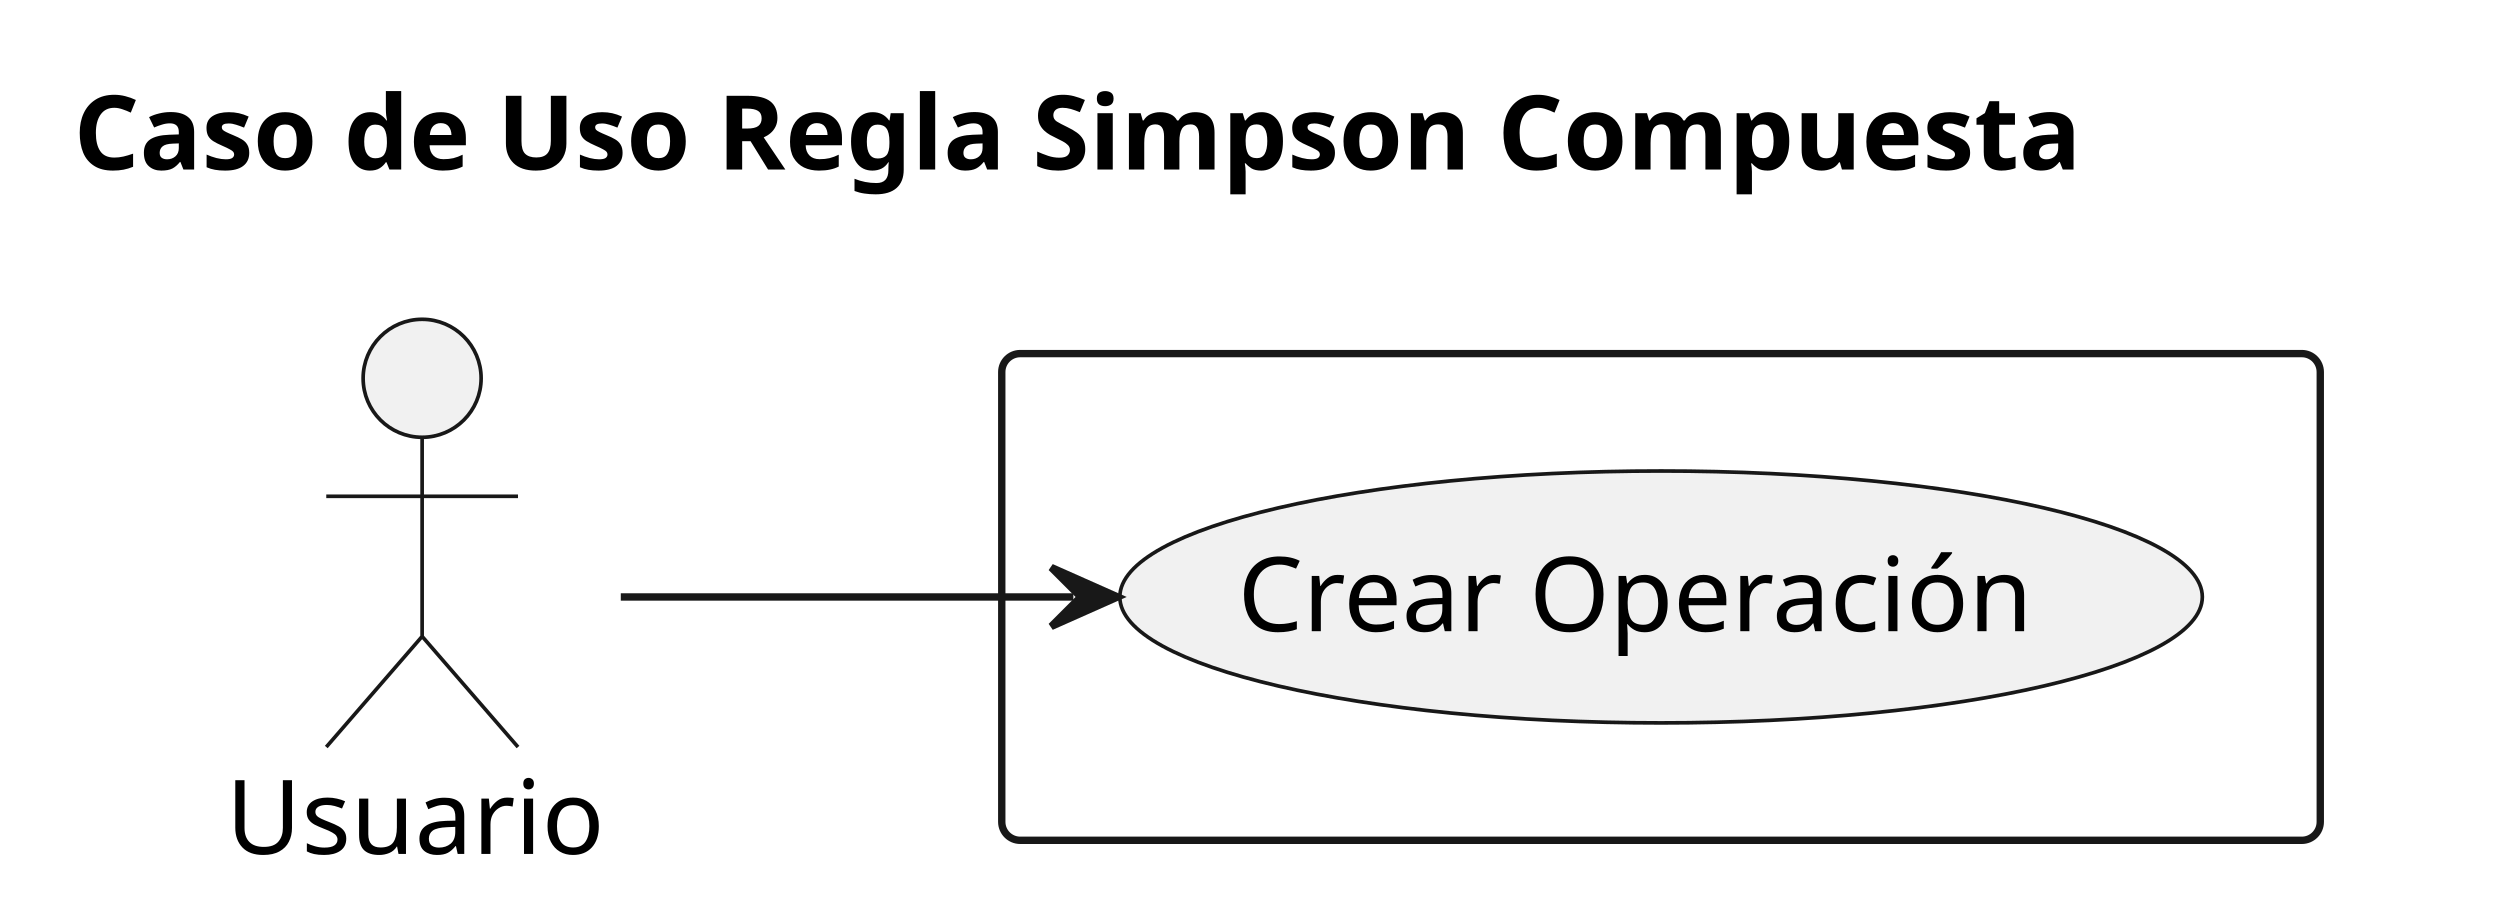
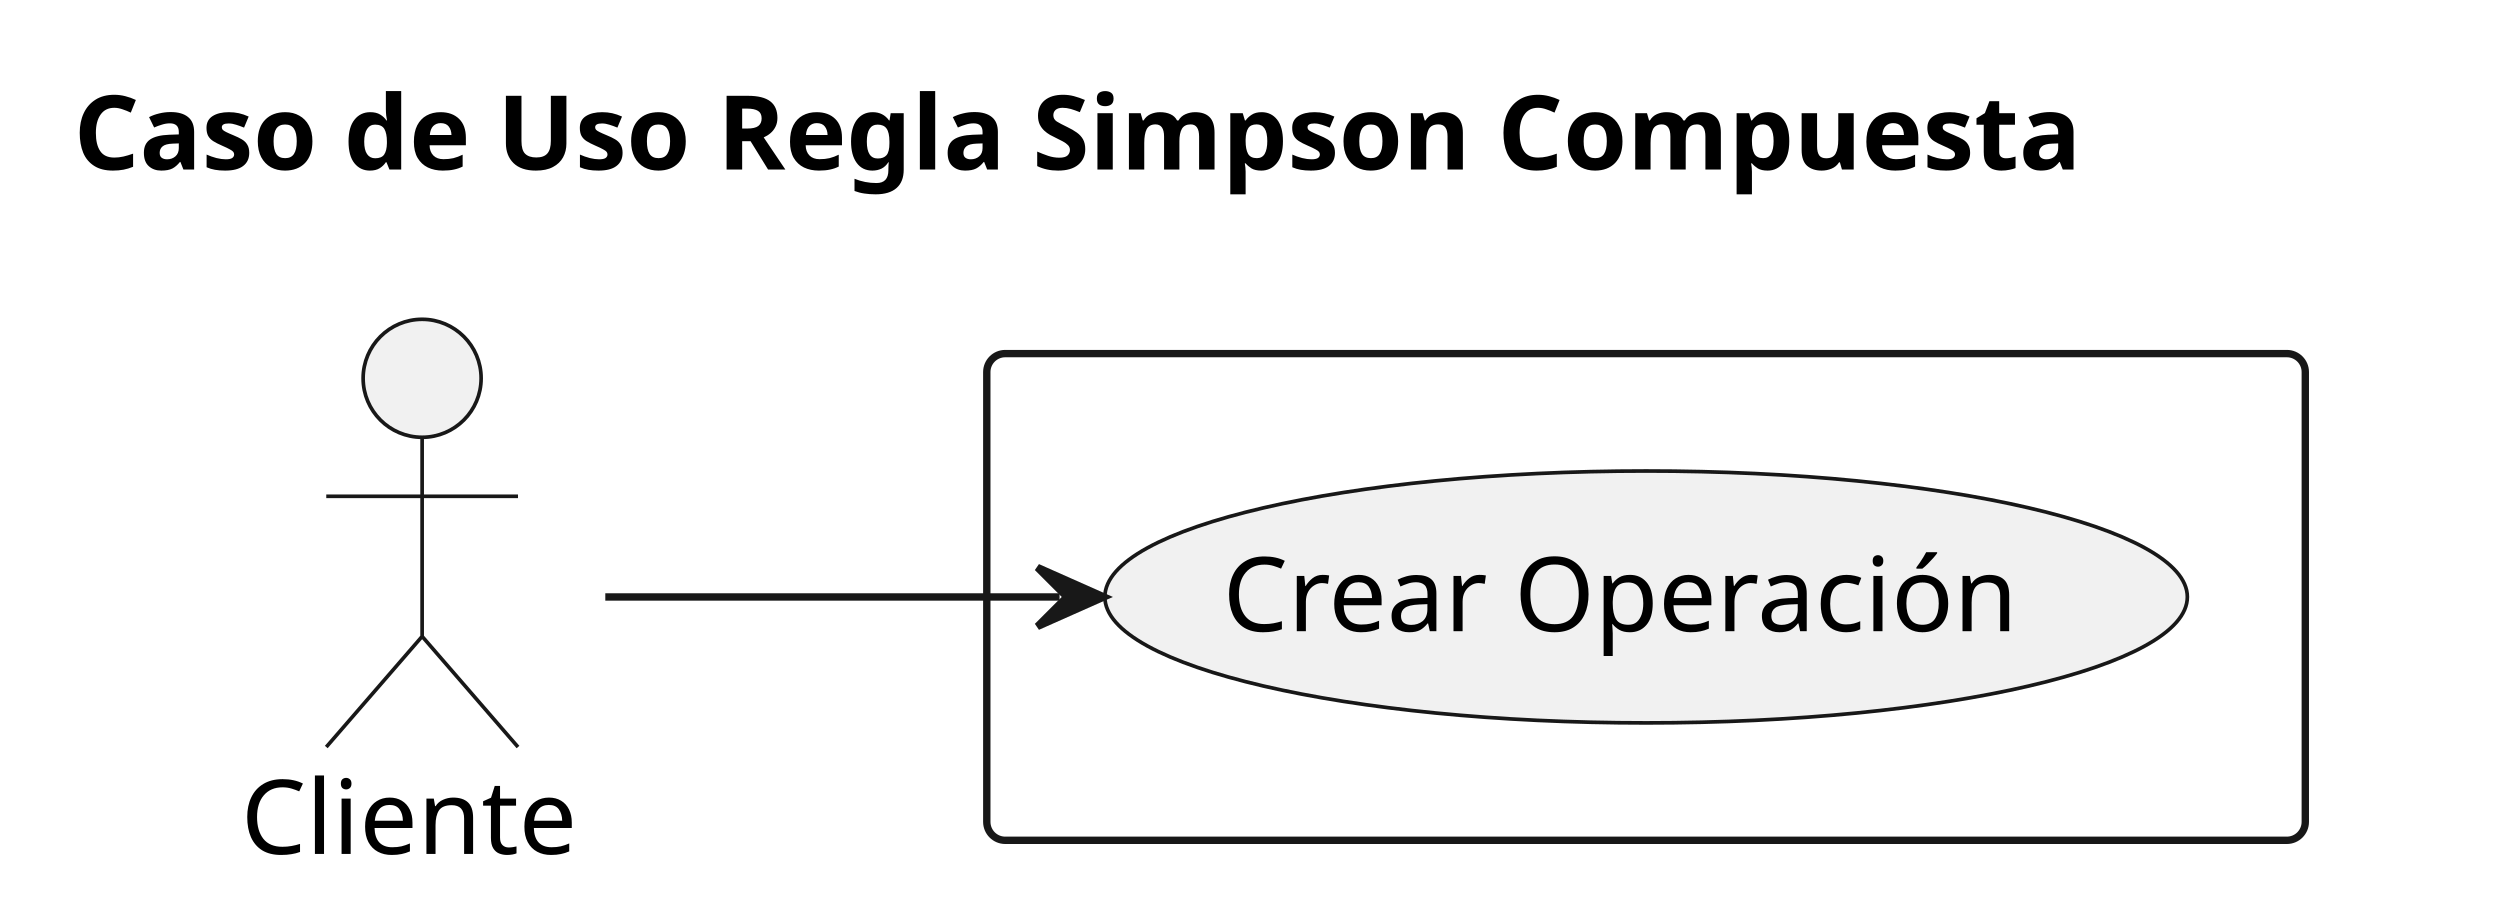
<svg xmlns="http://www.w3.org/2000/svg" contentStyleType="text/css" data-diagram-type="DESCRIPTION" height="124px" preserveAspectRatio="none" style="width:339px;height:124px;background:#FFFFFF;" version="1.1" viewBox="0 0 339 124" width="339px" zoomAndPan="magnify">
  <defs />
  <g>
    <g class="title" data-source-line="1">
      <text fill="#000000" font-family="sans-serif" font-size="14" font-weight="bold" lengthAdjust="spacing" textLength="311.268" x="10" y="22.995">Caso de Uso Regla Simpson Compuesta</text>
    </g>
-     <g class="cluster" data-entity="##3" data-source-line="7" data-uid="ent0004" id="cluster_##3">
-       <rect fill="none" height="66" rx="2.5" ry="2.5" style="stroke:#181818;stroke-width:1;" width="178.79" x="135.839" y="47.947" />
+     <g class="cluster" data-entity="..3" data-source-line="7" data-uid="ent0004" id="cluster_..3">
+       <rect fill="none" height="66" rx="2.5" ry="2.5" style="stroke:#181818;stroke-width:1;" width="178.79" x="133.809" y="47.947" />
    </g>
    <g class="entity" data-entity="crear" data-source-line="8" data-uid="ent0005" id="entity_crear">
-       <ellipse cx="225.242" cy="80.946" fill="#F1F1F1" rx="73.393" ry="17.079" style="stroke:#181818;stroke-width:0.5;" />
-       <text fill="#000000" font-family="sans-serif" font-size="14" lengthAdjust="spacing" textLength="114.81" x="167.837" y="85.594">Crear Operación</text>
+       <ellipse cx="223.212" cy="80.946" fill="#F1F1F1" rx="73.393" ry="17.079" style="stroke:#181818;stroke-width:0.5;" />
+       <text fill="#000000" font-family="sans-serif" font-size="14" lengthAdjust="spacing" textLength="114.81" x="165.807" y="85.594">Crear Operación</text>
    </g>
    <g class="entity" data-entity="user" data-source-line="5" data-uid="ent0002" id="entity_user">
      <ellipse cx="57.241" cy="51.297" fill="#F1F1F1" rx="8" ry="8" style="stroke:#181818;stroke-width:0.5;" />
      <path d="M57.241,59.297 L57.241,86.297 M44.241,67.297 L70.241,67.297 M57.241,86.297 L44.241,101.297 M57.241,86.297 L70.241,101.297" fill="none" style="stroke:#181818;stroke-width:0.5;" />
-       <text fill="#000000" font-family="sans-serif" font-size="14" lengthAdjust="spacing" textLength="53.204" x="30.639" y="115.792">Usuario</text>
+       <text fill="#000000" font-family="sans-serif" font-size="14" lengthAdjust="spacing" textLength="49.144" x="32.669" y="115.792">Cliente</text>
    </g>
    <g class="link" data-entity-1="user" data-entity-2="crear" data-source-line="11" data-uid="lnk6" id="link_user_crear">
-       <path d="M84.179,80.947 C102.319,80.947 121.519,80.947 145.549,80.947" fill="none" id="user-to-crear" style="stroke:#181818;stroke-width:1;" />
-       <polygon fill="#181818" points="151.549,80.947,142.549,76.947,146.549,80.947,142.549,84.947,151.549,80.947" style="stroke:#181818;stroke-width:1;" />
-       <text fill="#000000" font-family="sans-serif" font-size="13" lengthAdjust="spacing" textLength="4.132" x="114.839" y="77.014"> </text>
+       <path d="M82.079,80.947 C99.939,80.947 119.369,80.947 143.679,80.947" fill="none" id="user-to-crear" style="stroke:#181818;stroke-width:1;" />
+       <polygon fill="#181818" points="149.679,80.947,140.679,76.947,144.679,80.947,140.679,84.947,149.679,80.947" style="stroke:#181818;stroke-width:1;" />
+       <text fill="#000000" font-family="sans-serif" font-size="13" lengthAdjust="spacing" textLength="4.132" x="112.809" y="77.014"> </text>
    </g>
  </g>
</svg>
